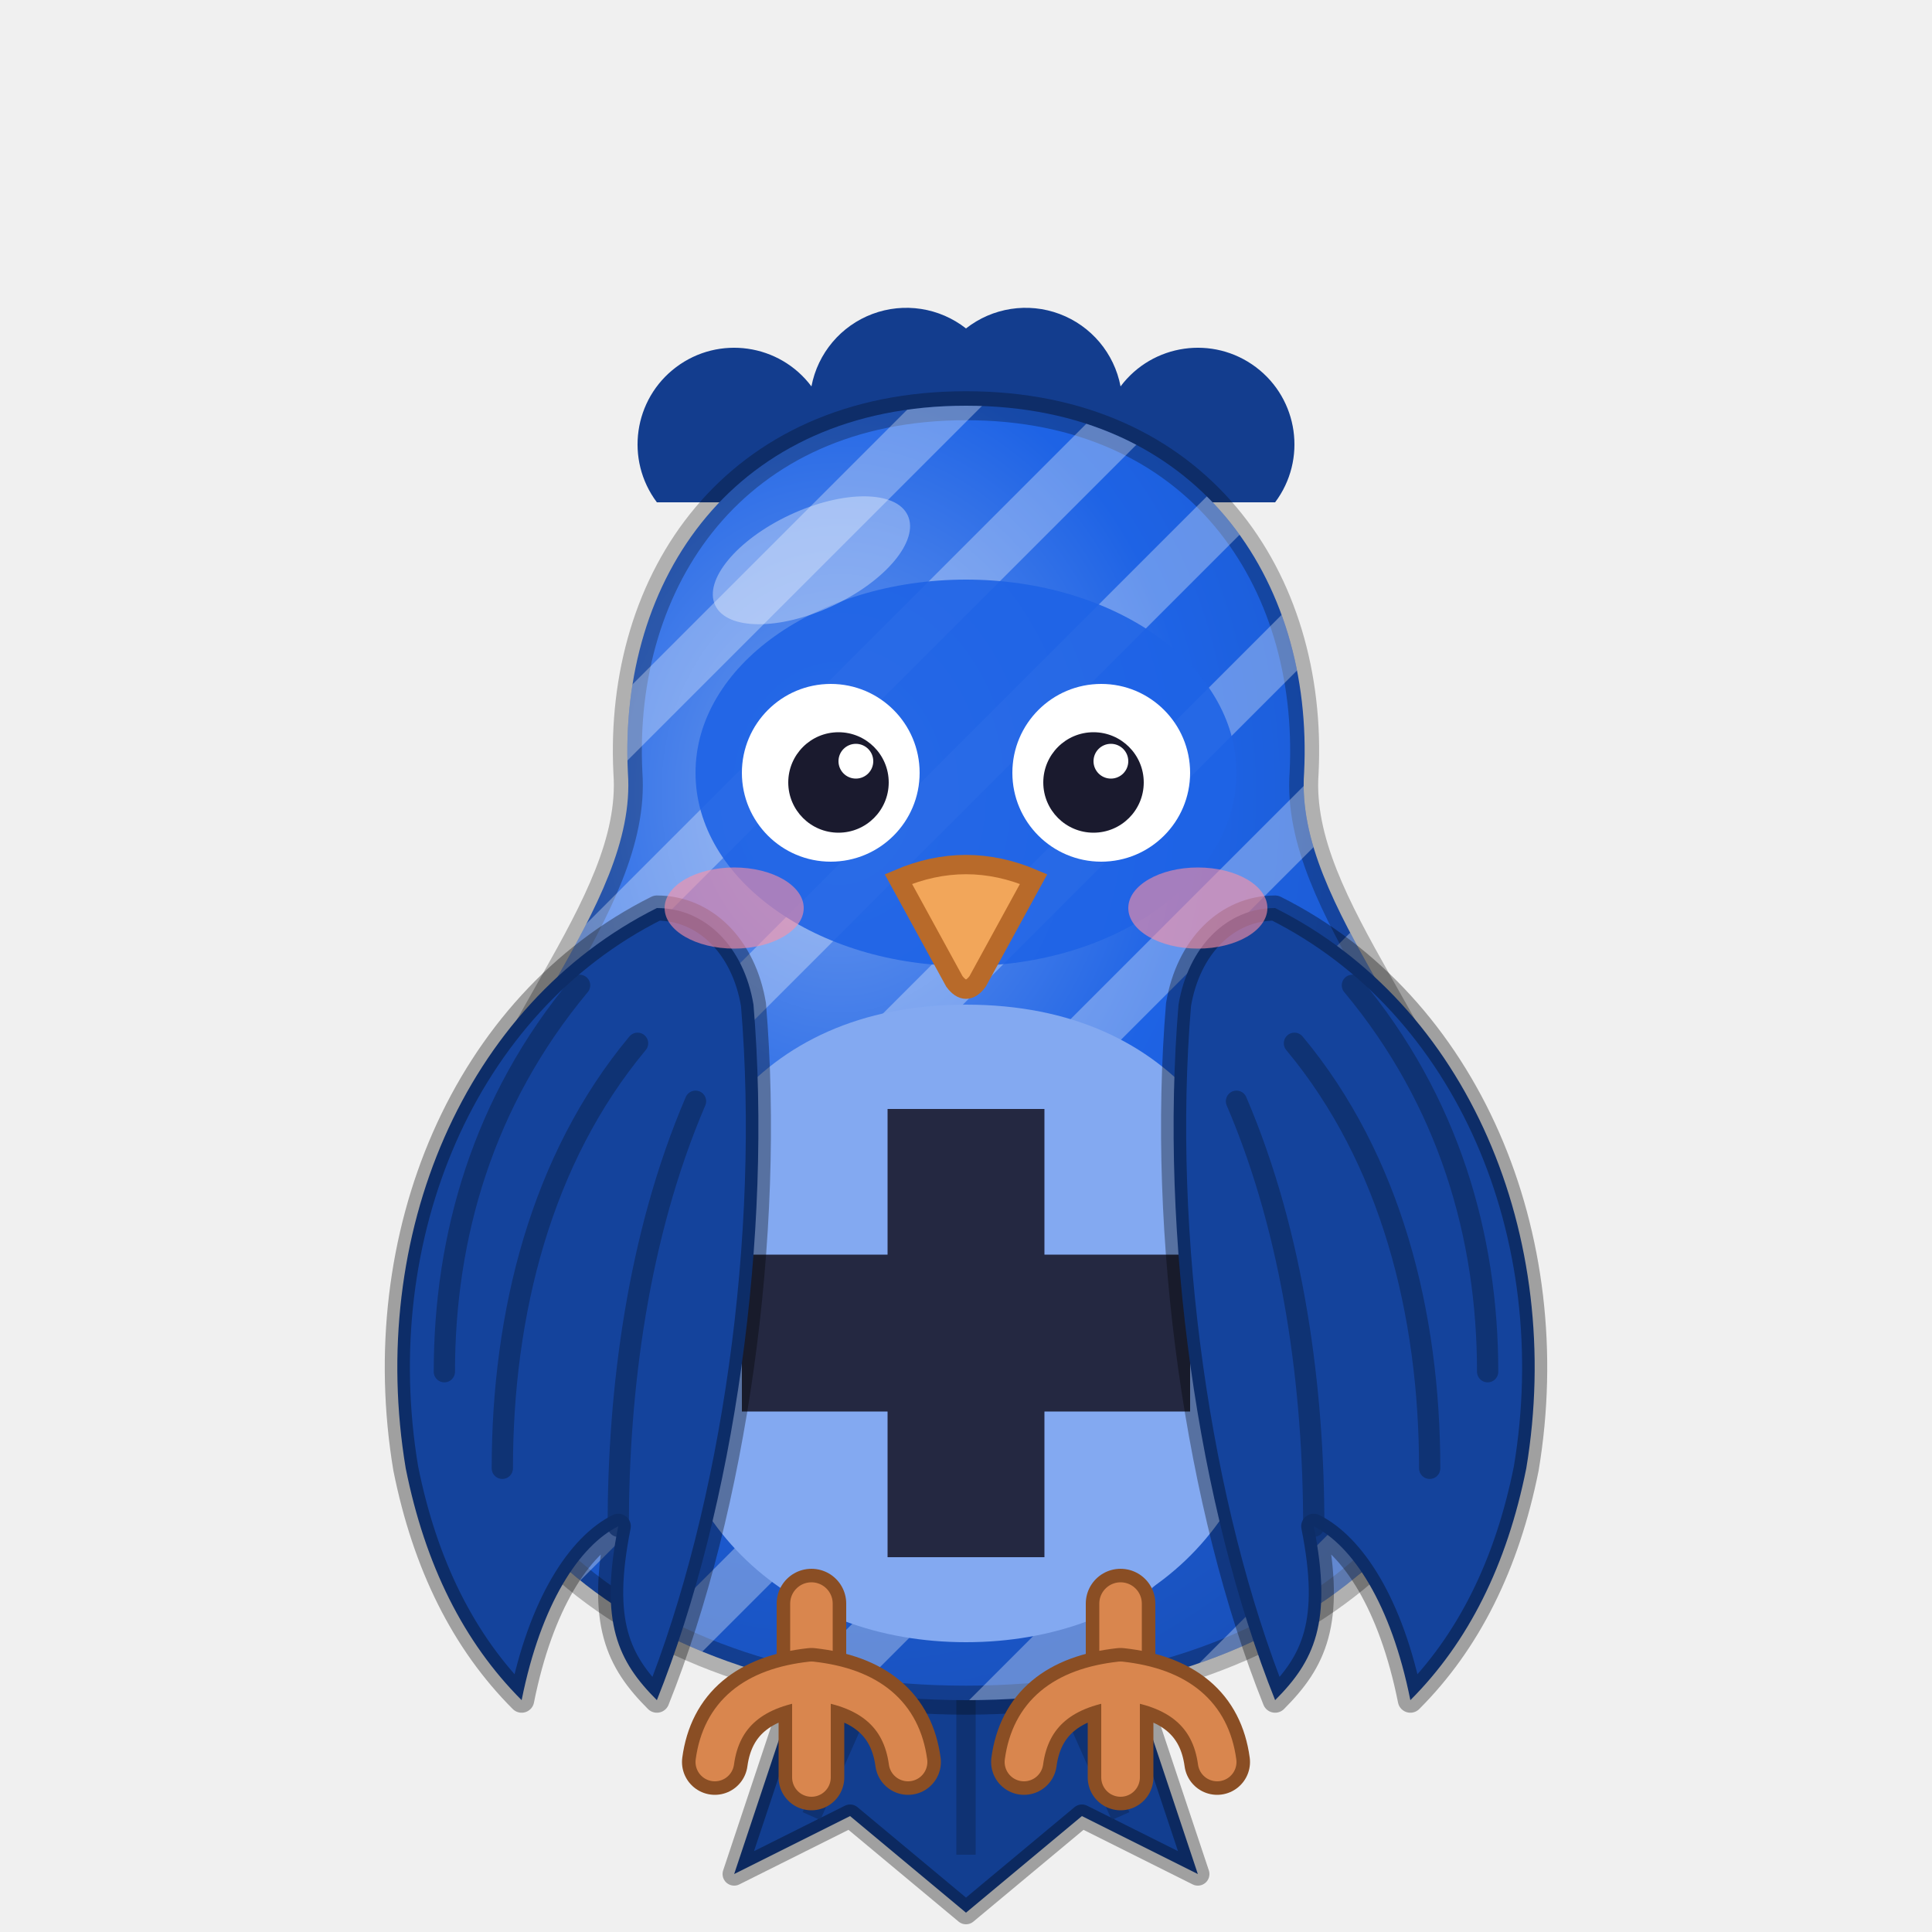
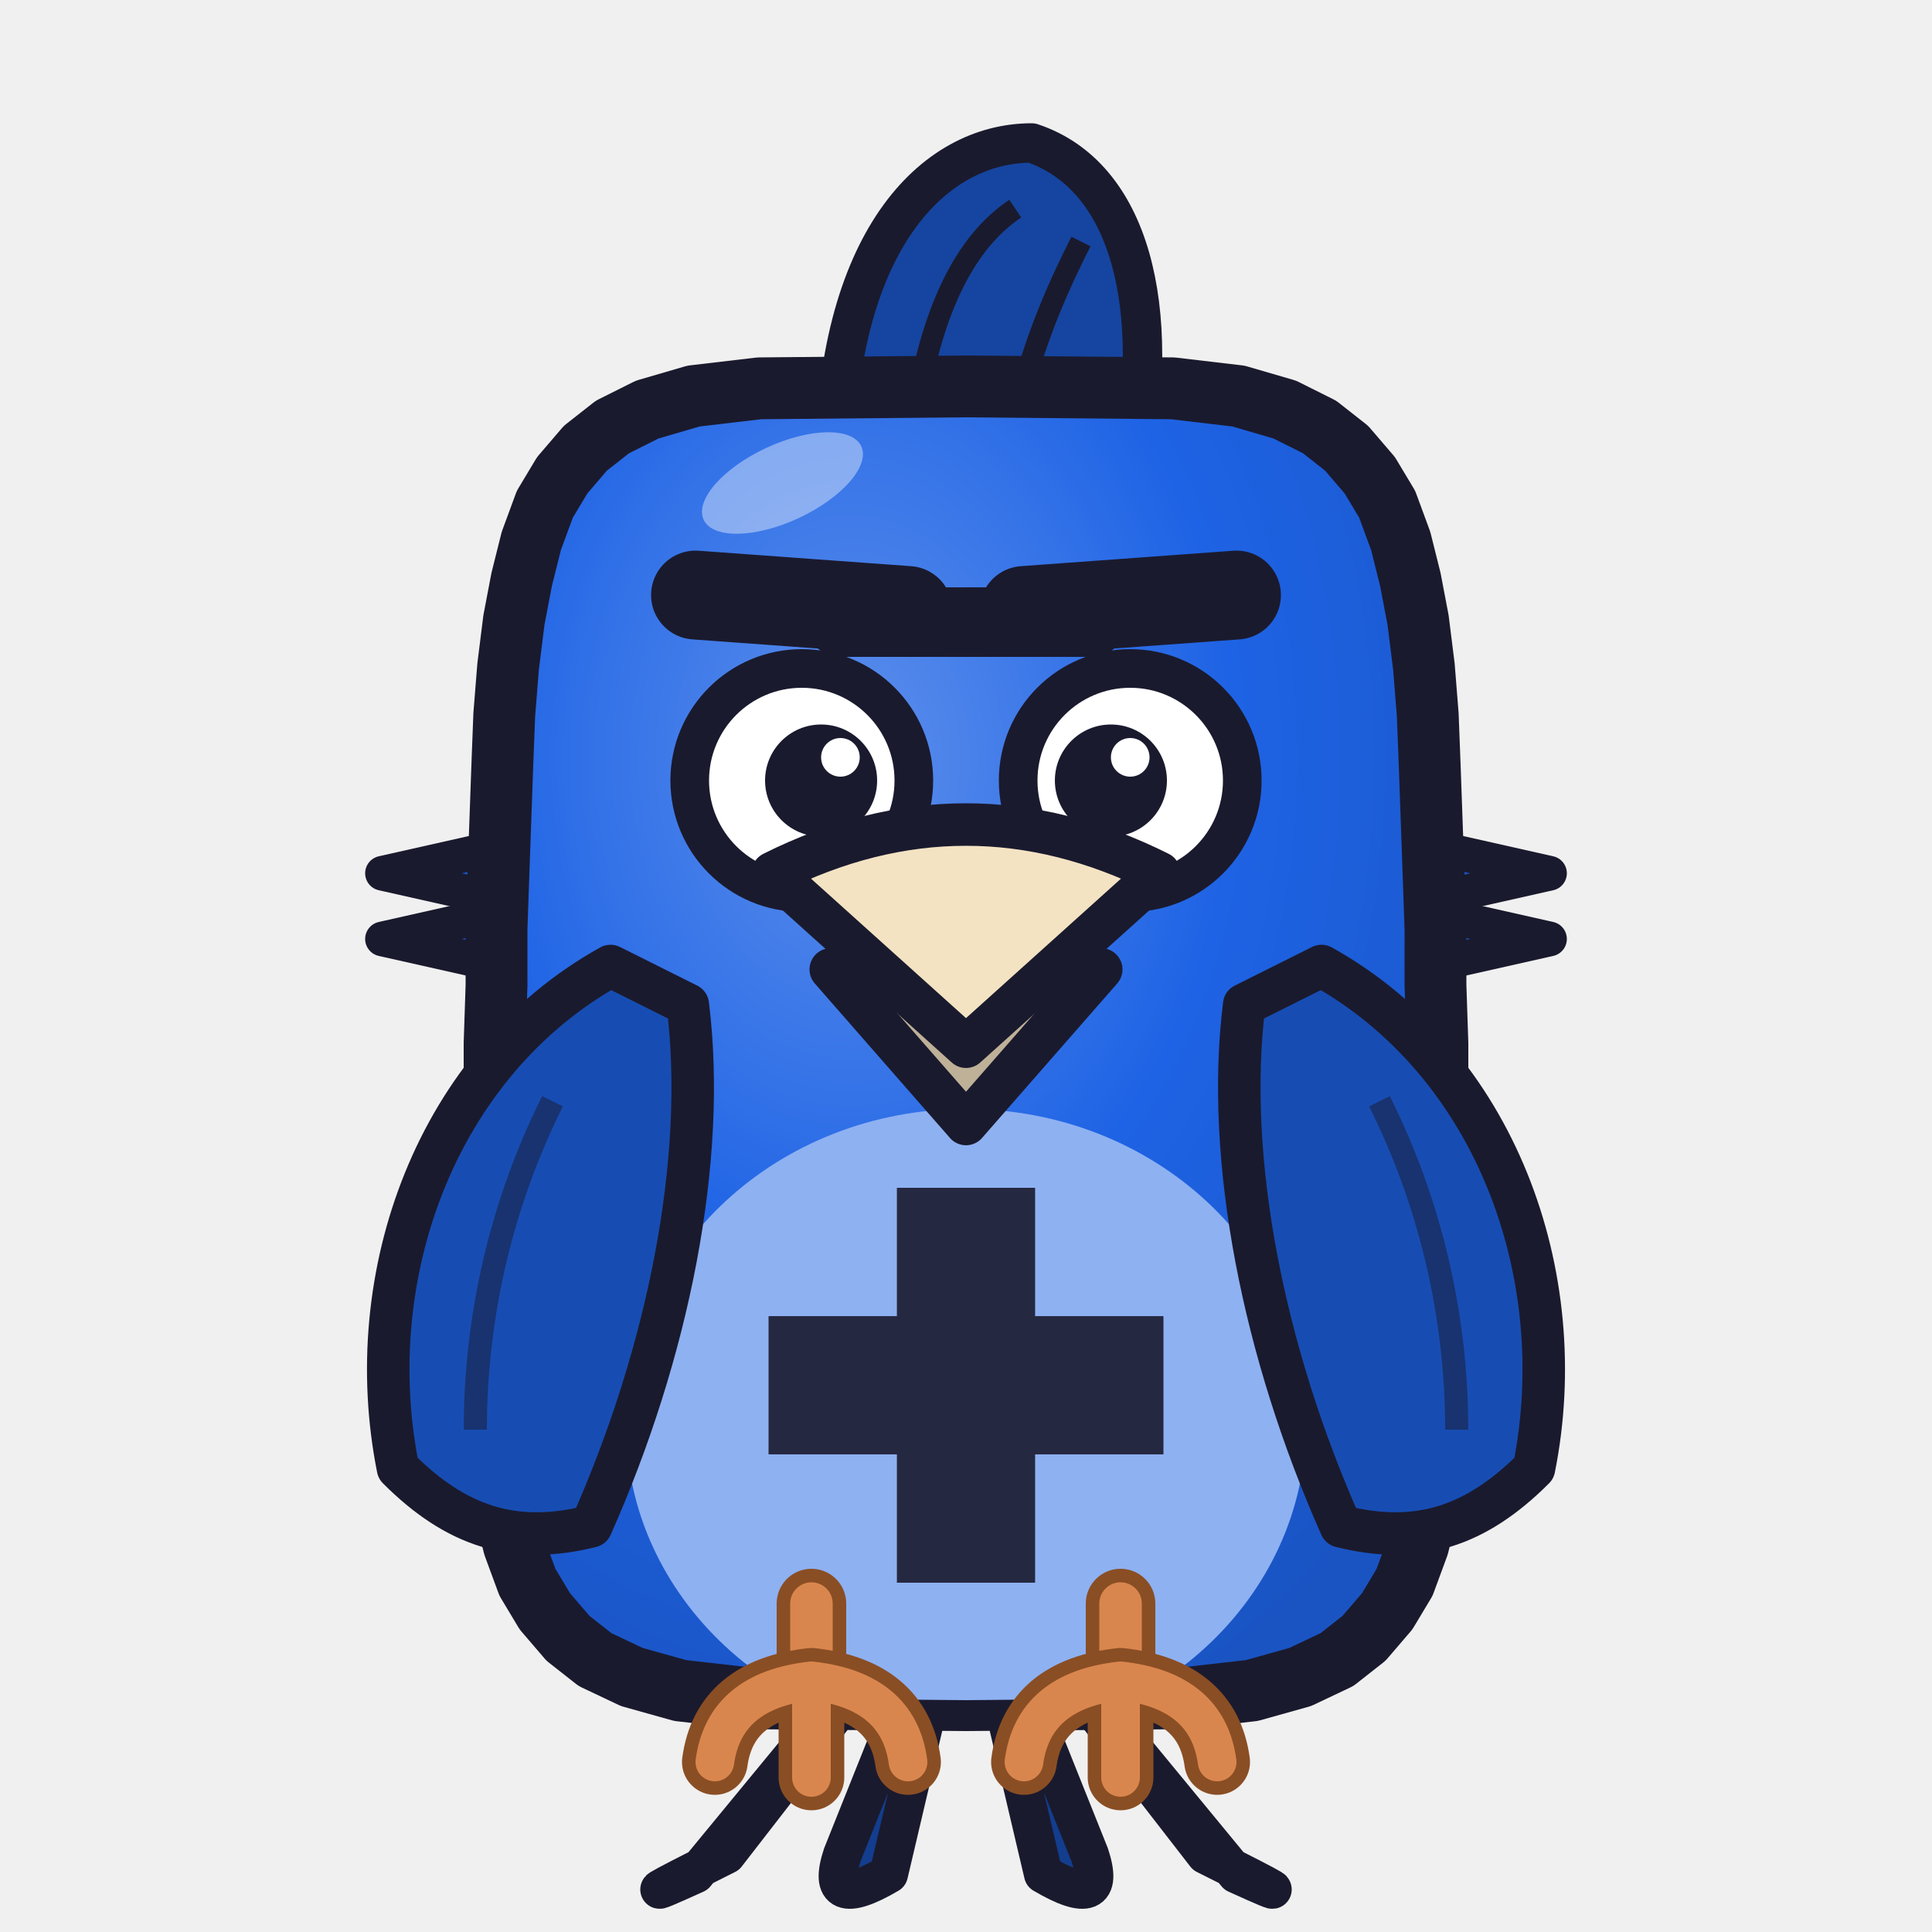
- <svg xmlns="http://www.w3.org/2000/svg" viewBox="0 0 100 100" data-color="blue" data-expr="idle" data-frame="fold" data-ver="4">
+ <svg xmlns="http://www.w3.org/2000/svg" viewBox="0 0 100 100" data-color="blue" data-expr="idle" data-frame="fold" data-ver="5" data-character="탑">
  <defs>
-     <radialGradient id="bblue" cx="38%" cy="30%" r="75%">
-       <stop offset="0" stop-color="#6D9AEE" />
-       <stop offset=".45" stop-color="#1E63E5" />
-       <stop offset="1" stop-color="#1951BC" />
+     <radialGradient id="gblue" cx="38%" cy="28%" r="80%">
+       <stop offset="0" stop-color="#5D8FEC" />
+       <stop offset=".5" stop-color="#1E63E5" />
+       <stop offset="1" stop-color="#1A54C3" />
    </radialGradient>
-     <pattern id="ptblue" width="10" height="10" patternUnits="userSpaceOnUse">
-       <g opacity=".32">
-         <path d="M-2 2 L2 -2 M0 10 L10 0 M8 12 L12 8" stroke="#FFFFFF" stroke-width="2.6" />
-       </g>
-     </pattern>
-     <clipPath id="cbblue">
-       <path d="M50 21 C62 21 68 30 67.5 40 C67 47 75 54 77 64 C79 78 67 88 50 88 C33 88 21 78 23 64 C25 54 33 47 32.5 40 C32 30 38 21 50 21Z" />
+     <clipPath id="cblue">
+       <path d="M50 20 60.7 20.1 64.1 20.5 66.5 21.2 68.3 22.1 69.7 23.2 70.9 24.6 71.8 26.1 72.5 28 73 30 73.4 32.1 73.7 34.5 73.9 37 74 39.6 74.1 42.4 74.2 45.2 74.3 48.1 74.3 51 74.4 54 74.4 57 74.5 59.9 74.5 62.8 74.6 65.6 74.6 68.4 74.5 71 74.4 73.5 74.2 75.9 73.9 78 73.4 80 72.7 81.9 71.8 83.4 70.6 84.8 69.2 85.9 67.3 86.8 64.8 87.5 61.3 87.9 50 88 38.7 87.9 35.2 87.5 32.7 86.8 30.8 85.9 29.4 84.8 28.2 83.4 27.3 81.9 26.6 80 26.1 78 25.8 75.9 25.6 73.5 25.5 71 25.4 68.4 25.4 65.6 25.5 62.8 25.5 59.9 25.6 57 25.6 54 25.7 51 25.7 48.1 25.8 45.2 25.9 42.4 26 39.6 26.1 37 26.3 34.5 26.6 32.1 27 30 27.5 28 28.2 26.1 29.1 24.6 30.3 23.2 31.7 22.1 33.5 21.2 35.9 20.5 39.3 20.1Z" />
    </clipPath>
  </defs>
-   <path d="M43 82 L38 97 L44 94 L50 99 L56 94 L62 97 L57 82Z" fill="#123E90" stroke="#0005" stroke-width="1.2" stroke-linejoin="round" />
-   <path d="M50 86 V96 M46 85 L42 94 M54 85 L58 94" fill="none" stroke="#0E2D67" stroke-width="1" opacity=".7" />
-   <g class="crest" transform="translate(0 -8)">
-     <path d="M34 34 a5 5 0 0 1 8 -6 a5 5 0 0 1 8 -3 a5 5 0 0 1 8 3 a5 5 0 0 1 8 6z" fill="#133D8E" />
+   <path d="M50 80 L36 97 Q31.6 99 37.6 96Z" fill="#133D8E" stroke="#1A1A2E" stroke-width="2" stroke-linejoin="round" />
+   <path d="M50 80 L64 97 Q68.4 99 62.4 96Z" fill="#133D8E" stroke="#1A1A2E" stroke-width="2" stroke-linejoin="round" />
+   <path d="M50 80 L46 97 Q42.6 99 43.6 96Z" fill="#133D8E" stroke="#1A1A2E" stroke-width="2" stroke-linejoin="round" />
+   <path d="M50 80 L54 97 Q57.4 99 56.4 96Z" fill="#133D8E" stroke="#1A1A2E" stroke-width="2" stroke-linejoin="round" />
+   <g transform="translate(50 21) scale(.85)">
+     <path d="M-8 4 C-8 -10 -2 -16 4 -16 C10 -14 12 -6 10 4Z" fill="#1545A0" stroke="#1A1A2E" stroke-width="2.4" stroke-linejoin="round" />
+     <path d="M-3 0 C-2 -6 0 -10 3 -12 M3 1 C4 -4 6 -8 7 -10" fill="none" stroke="#1A1A2E" stroke-width="1.3" />
  </g>
-   <path d="M50 21 C62 21 68 30 67.5 40 C67 47 75 54 77 64 C79 78 67 88 50 88 C33 88 21 78 23 64 C25 54 33 47 32.5 40 C32 30 38 21 50 21Z" fill="url(#bblue)" stroke="#0004" stroke-width="1.5" />
-   <rect x="18" y="18" width="64" height="72" fill="url(#ptblue)" clip-path="url(#cbblue)" />
-   <ellipse cx="50" cy="40" rx="14" ry="10" fill="#1E63E5" opacity=".9" />
-   <path d="M50 52 C61 52 66 60 66 69 C66 79 59 85 50 85 C41 85 34 79 34 69 C34 60 39 52 50 52Z" fill="#83A9F1" />
-   <g transform="translate(50 69) scale(.58) translate(-50 -50)">
+   <path d="M27.8 43.4 L19.8 45.2 L27.8 47Z" fill="#1A55C5" stroke="#1A1A2E" stroke-width="1.8" stroke-linejoin="round" />
+   <path d="M27.8 46.8 L19.8 48.6 L27.8 50.4Z" fill="#1A55C5" stroke="#1A1A2E" stroke-width="1.8" stroke-linejoin="round" />
+   <path d="M72.2 43.4 L80.2 45.2 L72.2 47Z" fill="#1A55C5" stroke="#1A1A2E" stroke-width="1.8" stroke-linejoin="round" />
+   <path d="M72.2 46.8 L80.2 48.6 L72.2 50.4Z" fill="#1A55C5" stroke="#1A1A2E" stroke-width="1.8" stroke-linejoin="round" />
+   <path d="M50 20 60.7 20.1 64.1 20.5 66.5 21.2 68.3 22.1 69.7 23.2 70.9 24.6 71.8 26.1 72.5 28 73 30 73.4 32.1 73.7 34.5 73.9 37 74 39.6 74.1 42.4 74.2 45.2 74.3 48.1 74.3 51 74.4 54 74.4 57 74.5 59.9 74.5 62.8 74.6 65.6 74.6 68.4 74.5 71 74.4 73.5 74.2 75.9 73.9 78 73.4 80 72.7 81.9 71.8 83.4 70.6 84.8 69.2 85.9 67.3 86.8 64.8 87.5 61.3 87.9 50 88 38.7 87.9 35.2 87.5 32.7 86.8 30.8 85.9 29.4 84.8 28.2 83.4 27.3 81.9 26.6 80 26.1 78 25.8 75.9 25.6 73.5 25.5 71 25.4 68.4 25.4 65.6 25.5 62.8 25.5 59.9 25.6 57 25.6 54 25.7 51 25.7 48.1 25.8 45.2 25.9 42.4 26 39.6 26.1 37 26.3 34.5 26.6 32.1 27 30 27.5 28 28.2 26.1 29.1 24.6 30.3 23.2 31.7 22.1 33.5 21.2 35.9 20.5 39.3 20.1Z" fill="url(#gblue)" stroke="#1A1A2E" stroke-width="3.2" stroke-linejoin="round" />
+   <g clip-path="url(#cblue)">
+     <ellipse cx="50" cy="73.7" rx="17.6" ry="16.3" fill="#8EB1F2" />
+   </g>
+   <g transform="translate(50 71.7) scale(0.511) translate(-50 -50)">
    <path d="M43 30h14v13h13v14H57v13H43V57H30V43h13z" fill="#1A1A2E" fill-opacity=".9" />
  </g>
  <g class="wing wing-l">
-     <path class="wing-shape" d="M34 47 C24 52 19 64 21 76 C22 81 24 85 27 88 C28 83 30 80 32 79 C31 84 32 86 34 88 C38 78 40 64 39 52 C38.5 49 36.5 47 34 47Z" fill="#14439C" stroke="#0005" stroke-width="1.3" stroke-linejoin="round" />
-     <path d="M33 54 C28 60 26 68 26 76 M36 57 C33 64 32 72 32 79 M30 51 C25 57 23 64 23 71" fill="none" stroke="#0E2D67" stroke-width="1.1" stroke-linecap="round" opacity=".75" />
+     <g transform="translate(-2.4 0)">
+       <path d="M34 50 C25 55 21 66 23 76 C26 79 29 80 33 79 C37 70 39 60 38 52Z" fill="#174DB3" stroke="#1A1A2E" stroke-width="2.2" stroke-linejoin="round" />
+       <path d="M31 57 C28 63 27 69 27 74" fill="none" stroke="#1A1A2E" stroke-width="1.2" opacity=".5" />
+     </g>
  </g>
  <g class="wing wing-r" transform="translate(100 0) scale(-1 1)">
-     <path class="wing-shape" d="M34 47 C24 52 19 64 21 76 C22 81 24 85 27 88 C28 83 30 80 32 79 C31 84 32 86 34 88 C38 78 40 64 39 52 C38.5 49 36.5 47 34 47Z" fill="#14439C" stroke="#0005" stroke-width="1.3" stroke-linejoin="round" />
-     <path d="M33 54 C28 60 26 68 26 76 M36 57 C33 64 32 72 32 79 M30 51 C25 57 23 64 23 71" fill="none" stroke="#0E2D67" stroke-width="1.1" stroke-linecap="round" opacity=".75" />
+     <g transform="translate(-2.4 0)">
+       <path d="M34 50 C25 55 21 66 23 76 C26 79 29 80 33 79 C37 70 39 60 38 52Z" fill="#174DB3" stroke="#1A1A2E" stroke-width="2.2" stroke-linejoin="round" />
+       <path d="M31 57 C28 63 27 69 27 74" fill="none" stroke="#1A1A2E" stroke-width="1.2" opacity=".5" />
+     </g>
  </g>
  <path d="M42 83 V87" stroke="#8A4E24" stroke-width="3.6" stroke-linecap="round" />
  <path d="M42 83 V87" stroke="#D9864E" stroke-width="2.2" stroke-linecap="round" />
  <g fill="none" stroke-linecap="round">
    <path d="M42 87 q-4.5 .5 -5 4.2 M42 87 q0 2.5 0 5 M42 87 q4.5 .5 5 4.2" stroke="#8A4E24" stroke-width="3.4" />
    <path d="M42 87 q-4.5 .5 -5 4.2 M42 87 q0 2.5 0 5 M42 87 q4.5 .5 5 4.2" stroke="#D9864E" stroke-width="2" />
  </g>
  <path d="M58 83 V87" stroke="#8A4E24" stroke-width="3.6" stroke-linecap="round" />
  <path d="M58 83 V87" stroke="#D9864E" stroke-width="2.2" stroke-linecap="round" />
  <g fill="none" stroke-linecap="round">
    <path d="M58 87 q-4.5 .5 -5 4.2 M58 87 q0 2.5 0 5 M58 87 q4.5 .5 5 4.2" stroke="#8A4E24" stroke-width="3.4" />
    <path d="M58 87 q-4.5 .5 -5 4.2 M58 87 q0 2.5 0 5 M58 87 q4.5 .5 5 4.2" stroke="#D9864E" stroke-width="2" />
  </g>
-   <circle cx="43" cy="40" r="4.6" fill="#fff" />
-   <circle cx="57" cy="40" r="4.6" fill="#fff" />
-   <circle cx="43.4" cy="40.5" r="2.6" fill="#1A1A2E" />
-   <circle cx="56.6" cy="40.5" r="2.6" fill="#1A1A2E" />
-   <circle cx="44.3" cy="39.4" r=".9" fill="#fff" />
-   <circle cx="57.5" cy="39.4" r=".9" fill="#fff" />
-   <path d="M46.5 45.5 Q50 44 53.5 45.5 L50.6 50.8 Q50 51.6 49.4 50.8Z" fill="#F2A65A" stroke="#B86A2A" stroke-width="1" />
-   <ellipse cx="38" cy="47" rx="3.6" ry="2.1" fill="#FF8FA3" opacity="0.6" />
-   <ellipse cx="62" cy="47" rx="3.6" ry="2.1" fill="#FF8FA3" opacity="0.6" />
-   <ellipse cx="42" cy="29" rx="5.5" ry="2.6" fill="#fff" opacity=".35" transform="rotate(-25 42 29)" />
+   <path d="M36 30.8 Q41.5 31.2 47 31.6" fill="none" stroke="#1A1A2E" stroke-width="4.6" stroke-linecap="round" />
+   <path d="M64 30.8 Q58.5 31.2 53 31.6" fill="none" stroke="#1A1A2E" stroke-width="4.6" stroke-linecap="round" />
+   <path d="M43.5 32.2 H56.5" stroke="#1A1A2E" stroke-width="3.6" stroke-linecap="round" />
+   <circle cx="41.5" cy="40.4" r="5.8" fill="#fff" stroke="#1A1A2E" stroke-width="2" />
+   <circle cx="42.5" cy="40.4" r="2.9" fill="#1A1A2E" />
+   <circle cx="43.5" cy="39.2" r="1" fill="#fff" />
+   <circle cx="58.5" cy="40.4" r="5.8" fill="#fff" stroke="#1A1A2E" stroke-width="2" />
+   <circle cx="57.5" cy="40.4" r="2.9" fill="#1A1A2E" />
+   <circle cx="58.5" cy="39.2" r="1" fill="#fff" />
+   <path d="M43 50.178 L57 50.178 L50 58.178Z" fill="#BEB198" stroke="#1A1A2E" stroke-width="2.2" stroke-linejoin="round" />
+   <path d="M40 45.178 Q50 40.178 60 45.178 L50 54.178Z" fill="#F3E3C3" stroke="#1A1A2E" stroke-width="2.2" stroke-linejoin="round" />
+   <path d="M40 45.178 Q50 40.178 60 45.178 L50 54.178Z" fill="none" stroke="#fff" stroke-opacity=".0" />
+   <ellipse cx="40.5" cy="25" rx="4.5" ry="2" fill="#fff" opacity=".4" transform="rotate(-25 40.5 25)" />
</svg>
